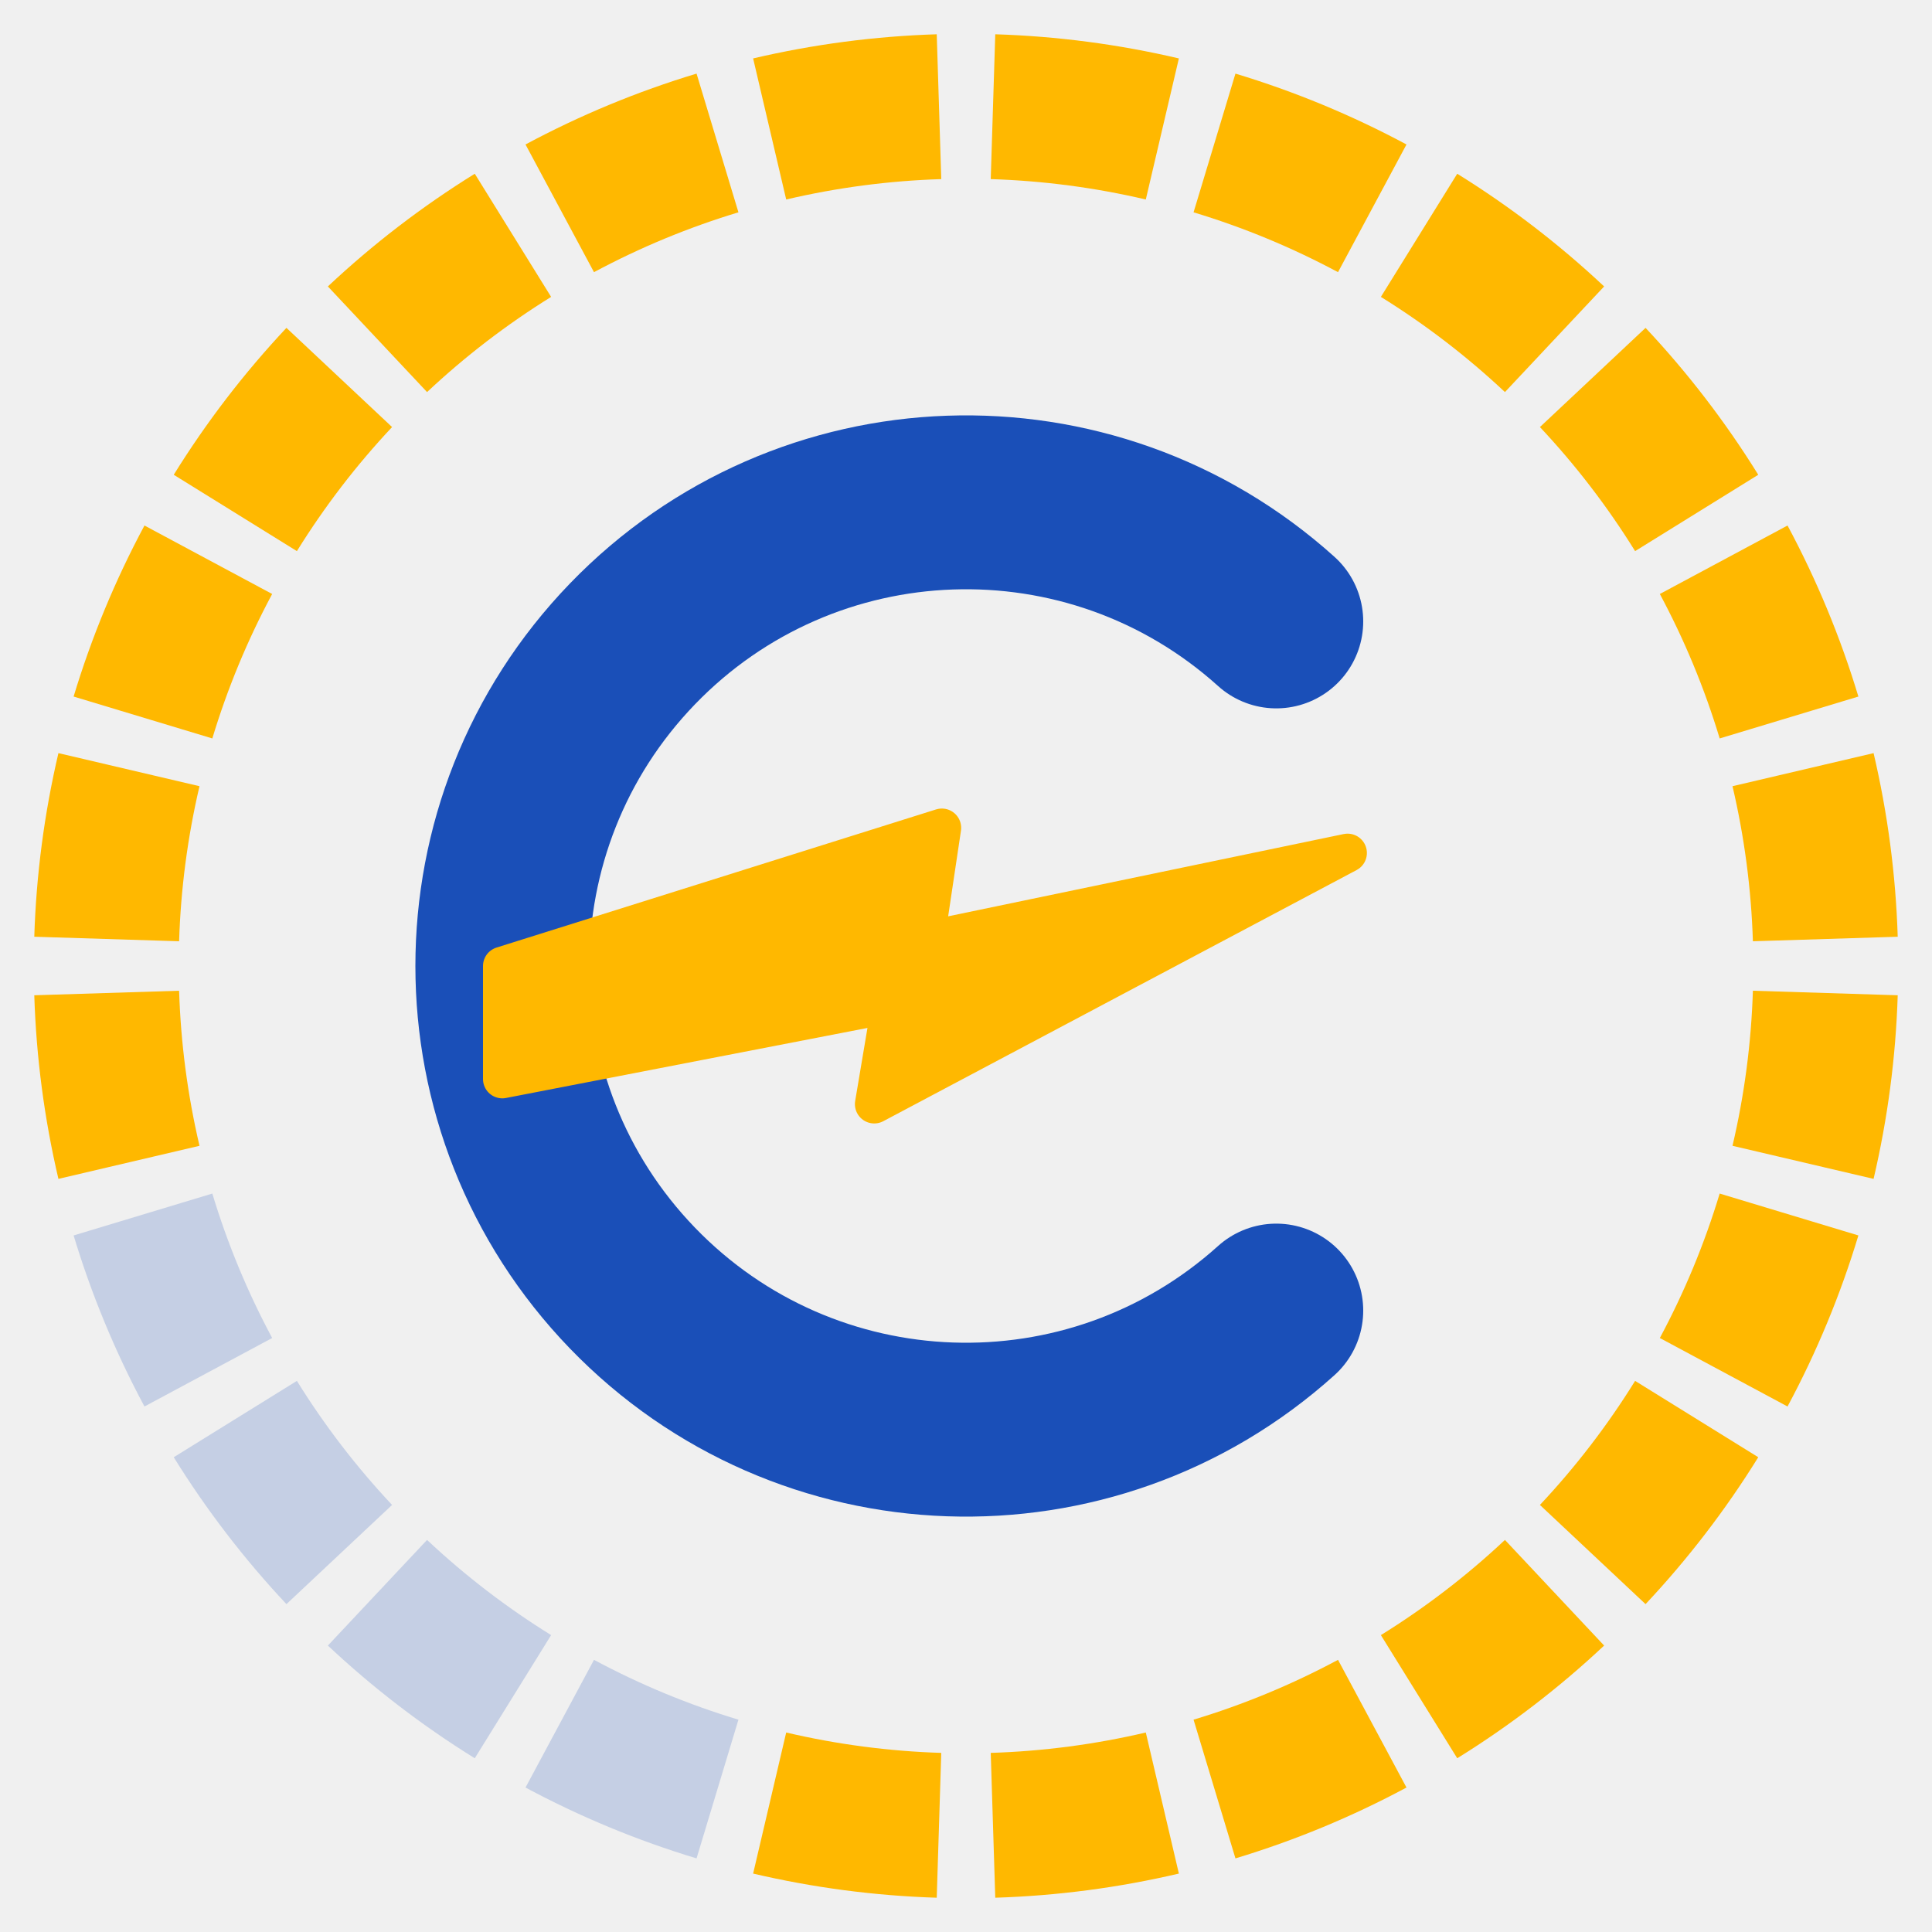
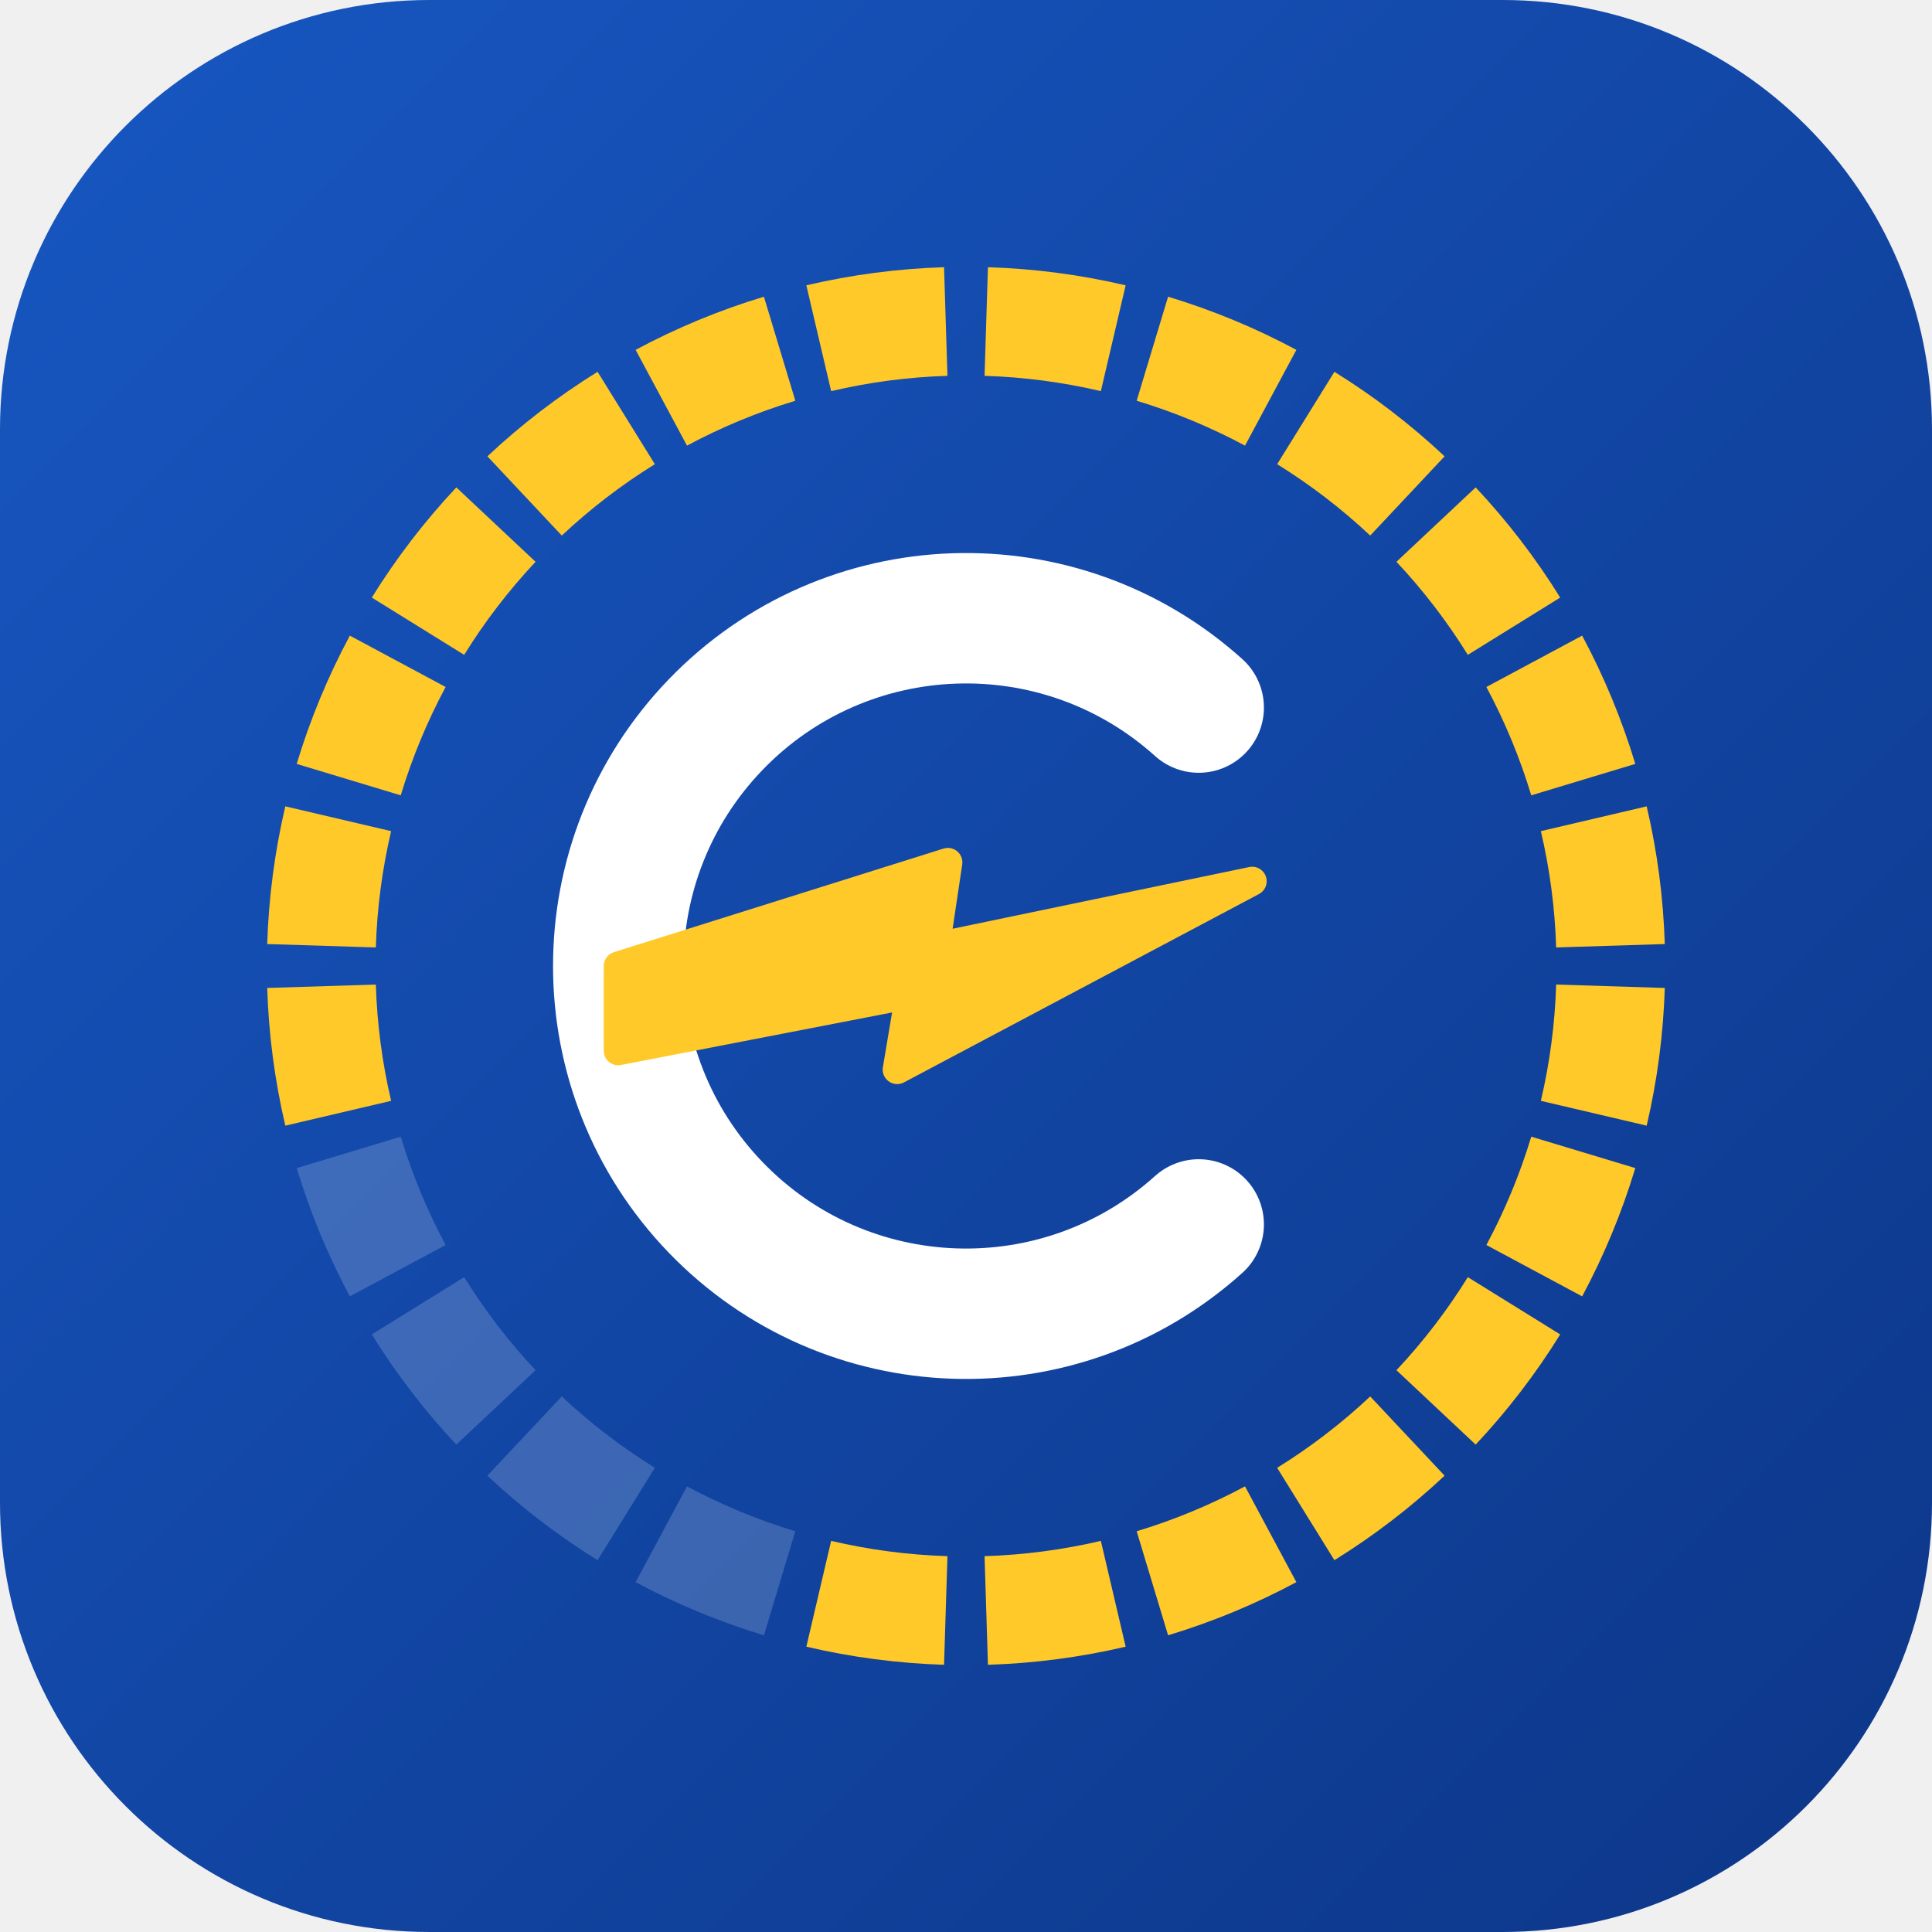
- <svg xmlns="http://www.w3.org/2000/svg" viewBox="56 56 400 400" width="512" height="512">
-   <g fill="none" stroke-width="30">
-     <path d="M261.59,78.09A178,178 0 0 1 296.65,82.70" stroke="#FFB800" />
-     <path d="M307.45,85.60A178,178 0 0 1 340.11,99.13" stroke="#FFB800" />
-     <path d="M349.80,104.72A178,178 0 0 1 377.85,126.24" stroke="#FFB800" />
-     <path d="M385.76,134.15A178,178 0 0 1 407.28,162.20" stroke="#FFB800" />
-     <path d="M412.87,171.89A178,178 0 0 1 426.40,204.55" stroke="#FFB800" />
-     <path d="M429.30,215.35A178,178 0 0 1 433.91,250.41" stroke="#FFB800" />
-     <path d="M433.91,261.59A178,178 0 0 1 429.30,296.65" stroke="#FFB800" />
-     <path d="M426.40,307.45A178,178 0 0 1 412.87,340.11" stroke="#FFB800" />
-     <path d="M407.28,349.80A178,178 0 0 1 385.76,377.85" stroke="#FFB800" />
-     <path d="M377.85,385.76A178,178 0 0 1 349.80,407.28" stroke="#FFB800" />
-     <path d="M340.11,412.87A178,178 0 0 1 307.45,426.40" stroke="#FFB800" />
-     <path d="M296.65,429.30A178,178 0 0 1 261.59,433.91" stroke="#FFB800" />
-     <path d="M250.41,433.91A178,178 0 0 1 215.35,429.30" stroke="#FFB800" />
-     <path d="M204.55,426.40A178,178 0 0 1 171.89,412.87" stroke="#1A4FB833" />
-     <path d="M162.20,407.28A178,178 0 0 1 134.15,385.76" stroke="#1A4FB833" />
-     <path d="M126.24,377.85A178,178 0 0 1 104.72,349.80" stroke="#1A4FB833" />
-     <path d="M99.13,340.11A178,178 0 0 1 85.60,307.45" stroke="#1A4FB833" />
-     <path d="M82.70,296.65A178,178 0 0 1 78.09,261.59" stroke="#FFB800" />
-     <path d="M78.09,250.41A178,178 0 0 1 82.70,215.35" stroke="#FFB800" />
-     <path d="M85.60,204.55A178,178 0 0 1 99.13,171.89" stroke="#FFB800" />
-     <path d="M104.72,162.20A178,178 0 0 1 126.24,134.15" stroke="#FFB800" />
-     <path d="M134.15,126.24A178,178 0 0 1 162.20,104.72" stroke="#FFB800" />
-     <path d="M171.89,99.13A178,178 0 0 1 204.55,85.60" stroke="#FFB800" />
-     <path d="M215.35,82.70A178,178 0 0 1 250.41,78.09" stroke="#FFB800" />
+ <svg xmlns="http://www.w3.org/2000/svg" viewBox="18 18 72 72" width="512" height="512">
+   <defs>
+     <linearGradient id="bg" x1="0" y1="0" x2="108" y2="108" gradientUnits="userSpaceOnUse">
+       <stop offset="0" stop-color="#1A5FD0" />
+       <stop offset="1" stop-color="#0A2E7A" />
+     </linearGradient>
+     <clipPath id="m">
+       <rect x="18" y="18" width="72" height="72" rx="16" />
+     </clipPath>
+   </defs>
+   <g clip-path="url(#m)">
+     <rect x="0" y="0" width="108" height="108" fill="url(#bg)" />
+     <g transform="translate(19.44 19.44) scale(0.135)">
+       <path d="M261.59,78.09A178,178 0 0 1 296.65,82.70M307.45,85.60A178,178 0 0 1 340.11,99.13M349.80,104.72A178,178 0 0 1 377.85,126.24M385.76,134.15A178,178 0 0 1 407.28,162.20M412.87,171.89A178,178 0 0 1 426.40,204.55M429.30,215.35A178,178 0 0 1 433.91,250.41M433.91,261.59A178,178 0 0 1 429.30,296.65M426.40,307.45A178,178 0 0 1 412.87,340.11M407.28,349.80A178,178 0 0 1 385.76,377.85M377.85,385.76A178,178 0 0 1 349.80,407.28M340.11,412.87A178,178 0 0 1 307.45,426.40M296.65,429.30A178,178 0 0 1 261.59,433.91M250.41,433.91A178,178 0 0 1 215.35,429.30M82.70,296.65A178,178 0 0 1 78.09,261.59M78.09,250.41A178,178 0 0 1 82.70,215.35M85.60,204.55A178,178 0 0 1 99.13,171.89M104.72,162.20A178,178 0 0 1 126.24,134.15M134.15,126.24A178,178 0 0 1 162.20,104.72M171.89,99.13A178,178 0 0 1 204.55,85.60M215.35,82.70A178,178 0 0 1 250.41,78.09" fill="none" stroke="#FFC929" stroke-width="30" />
+       <path d="M204.55,426.40A178,178 0 0 1 171.89,412.87M162.20,407.28A178,178 0 0 1 134.15,385.76M126.24,377.85A178,178 0 0 1 104.72,349.80M99.13,340.11A178,178 0 0 1 85.60,307.45" fill="none" stroke="#FFFFFF" stroke-opacity="0.18" stroke-width="30" />
+       <path d="M320.24,184.66A96,96 0 1 0 320.24,327.34" fill="none" stroke="#FFFFFF" stroke-width="36" stroke-linecap="round" />
+       <path d="M160.0,256.0L251.0,227.4L247.5,250.8L335.0,232.6L237.0,284.6L240.5,263.8L160.0,279.4Z" fill="#FFC929" stroke="#FFC929" stroke-width="8" stroke-linejoin="round" />
+     </g>
  </g>
-   <path d="M320.24,184.66A96,96 0 1 0 320.24,327.34" fill="none" stroke="#1A4FB8" stroke-width="36" stroke-linecap="round" />
-   <path d="M160.0,256.0L251.0,227.4L247.5,250.8L335.0,232.6L237.0,284.6L240.5,263.8L160.0,279.4Z" fill="#FFB800" stroke="#FFB800" stroke-width="8" stroke-linejoin="round" />
</svg>
